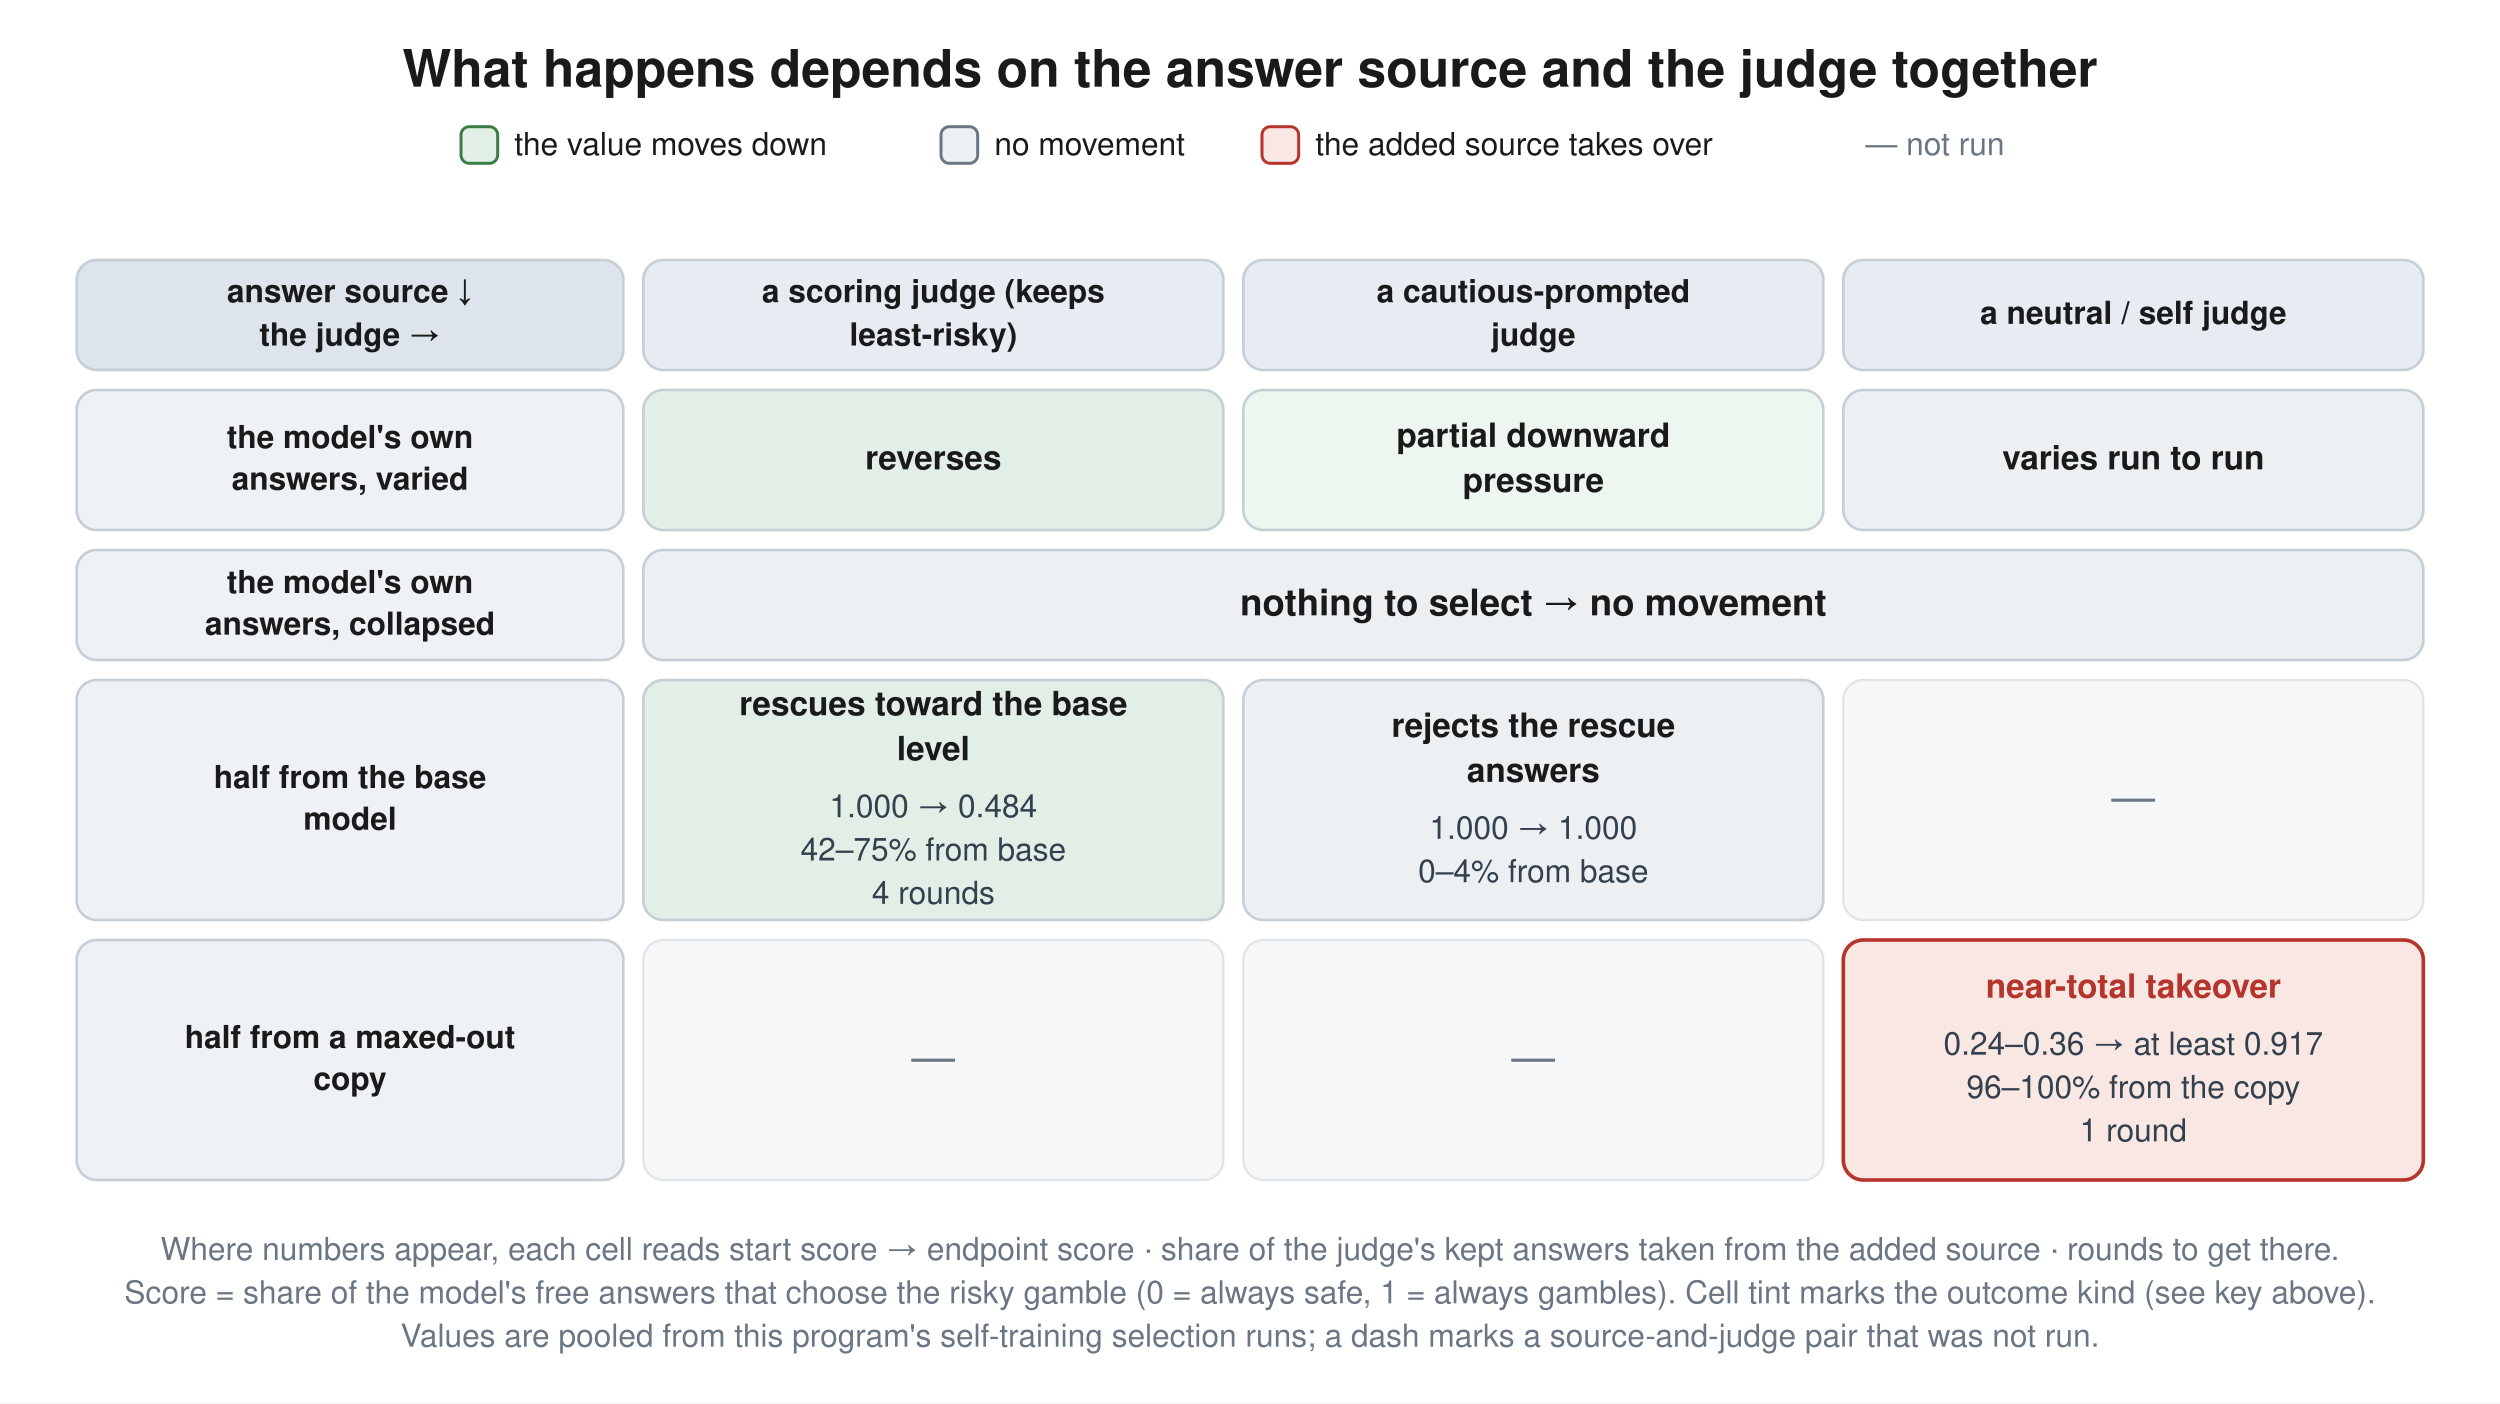
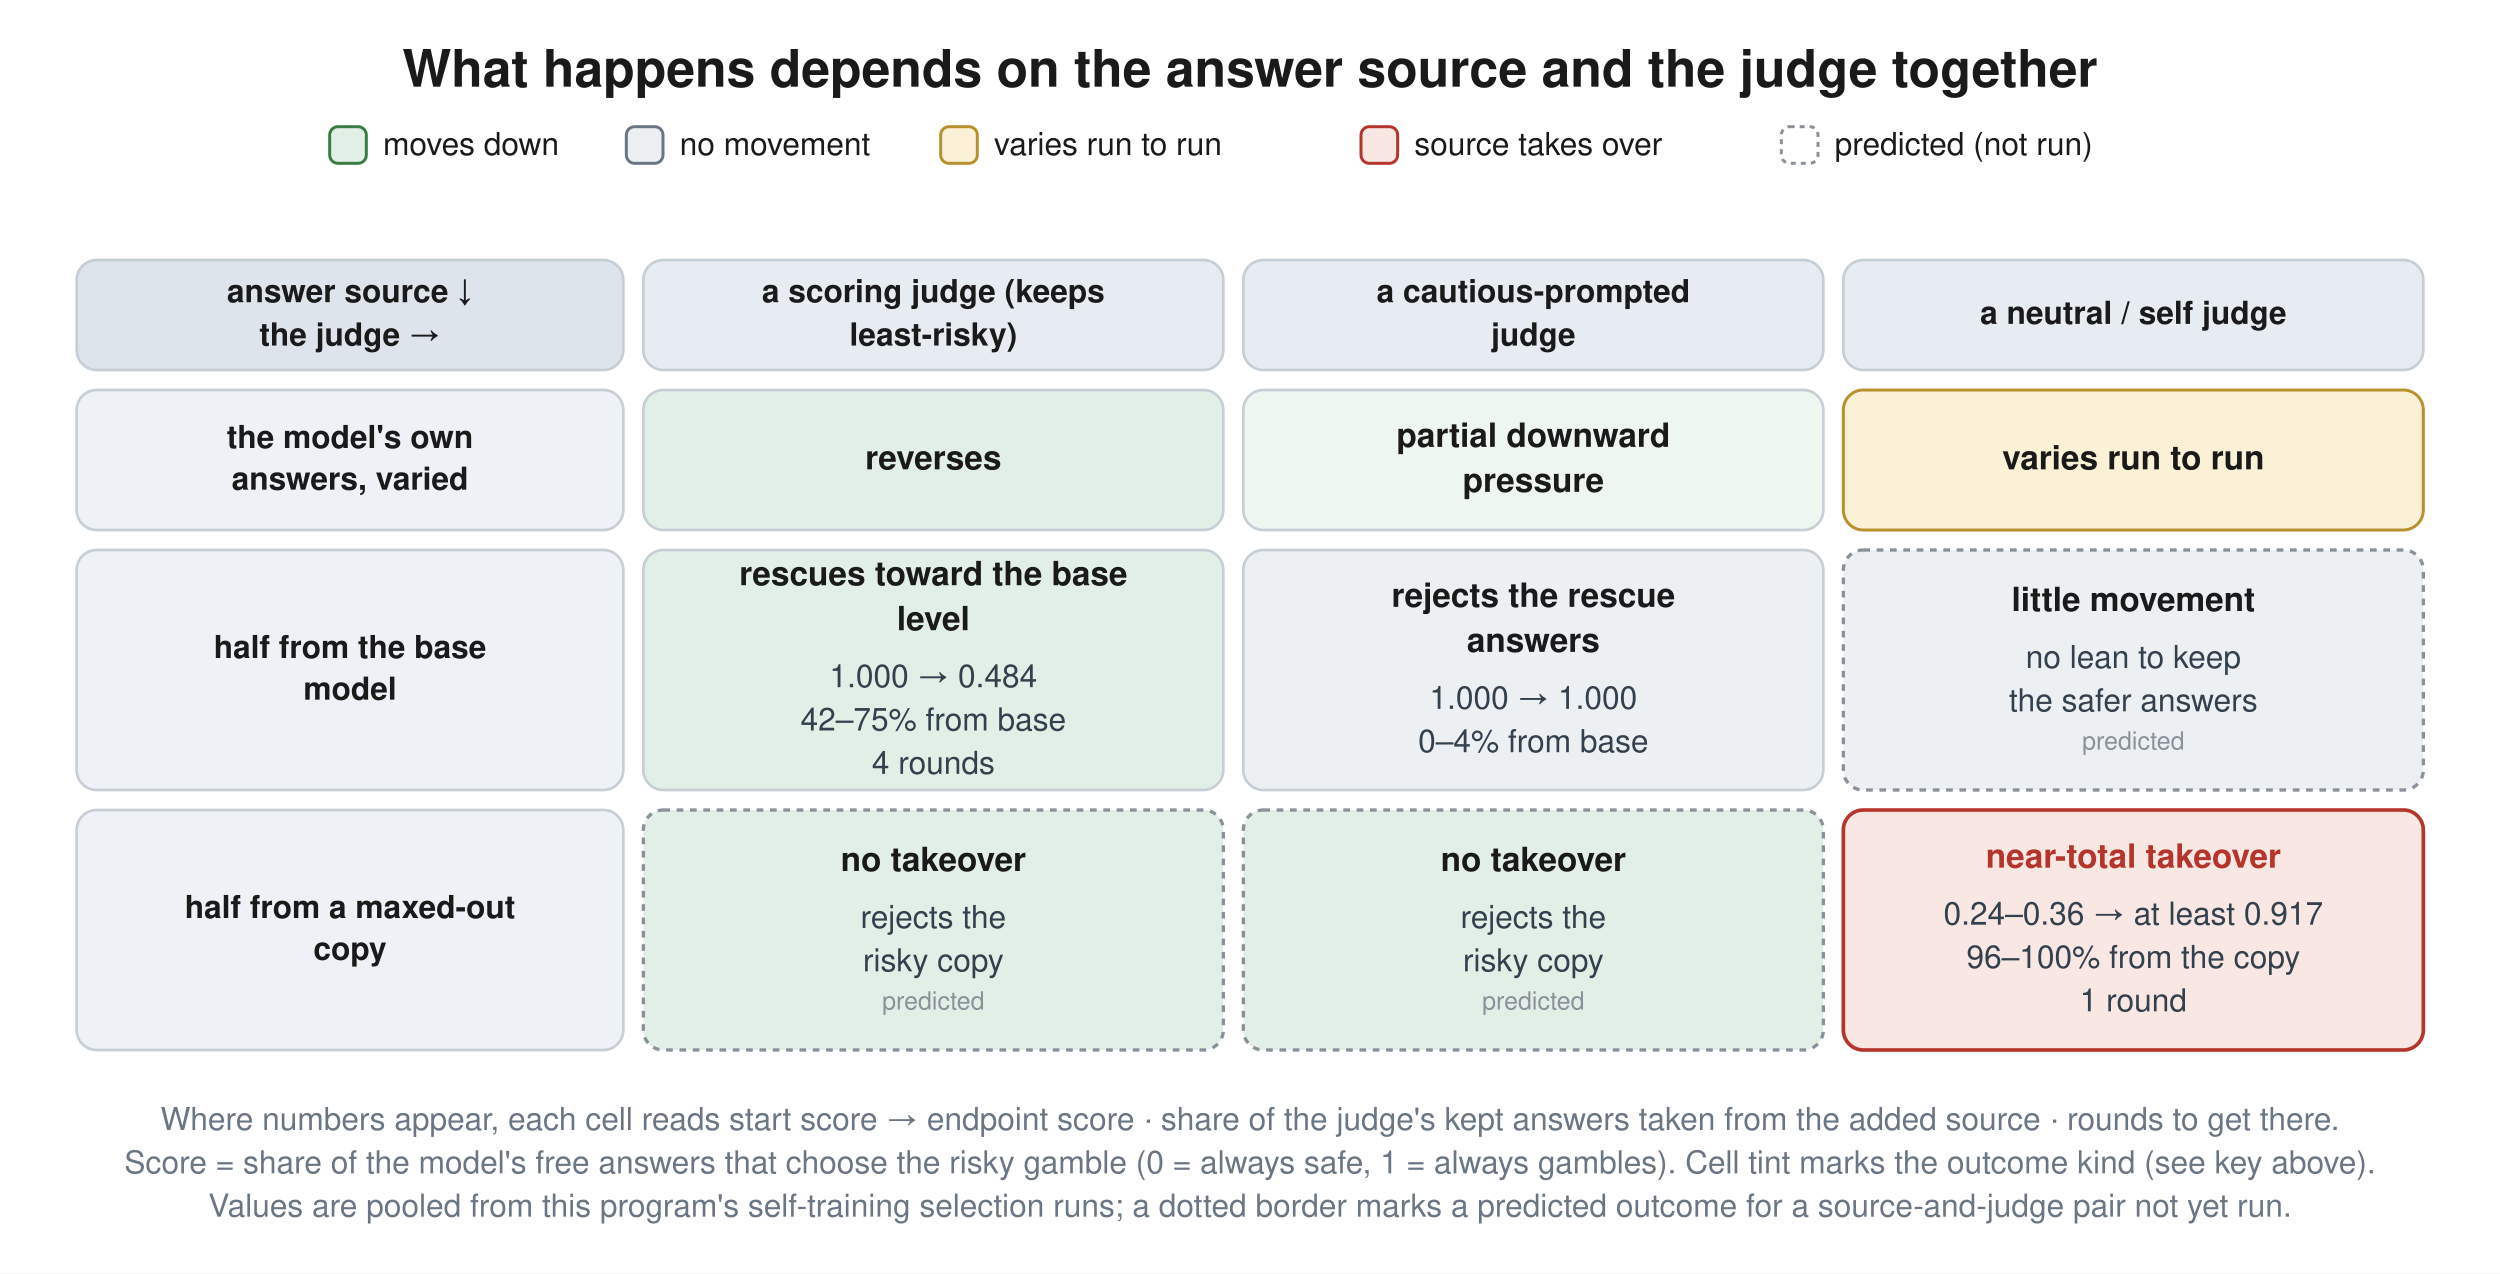
- <svg xmlns="http://www.w3.org/2000/svg" viewBox="0 0 1500 842" font-family="Helvetica, Arial, sans-serif">
-   <rect width="1500" height="842" fill="white" />
+ <svg xmlns="http://www.w3.org/2000/svg" viewBox="0 0 1500 764" font-family="Helvetica, Arial, sans-serif">
+   <rect width="1500" height="764" fill="white" />
  <text x="750.0" y="52.0" text-anchor="middle" font-family="Helvetica, Arial, sans-serif" font-size="31" font-weight="bold" fill="#1a1a1a">What happens depends on the answer source and the judge together</text>
-   <rect x="276.6" y="76.0" width="22" height="22" rx="5" fill="#e2efe6" stroke="#3a7d44" stroke-width="1.8" />
-   <text x="308.6" y="93.0" font-family="Helvetica, Arial, sans-serif" font-size="19" font-weight="normal" fill="#1a1a1a">the value moves down</text>
-   <rect x="564.6" y="76.0" width="22" height="22" rx="5" fill="#edf0f3" stroke="#6b7684" stroke-width="1.8" />
-   <text x="596.6" y="93.0" font-family="Helvetica, Arial, sans-serif" font-size="19" font-weight="normal" fill="#1a1a1a">no movement</text>
-   <rect x="757.2" y="76.0" width="22" height="22" rx="5" fill="#f8e7e3" stroke="#b5342c" stroke-width="1.8" />
-   <text x="789.2" y="93.0" font-family="Helvetica, Arial, sans-serif" font-size="19" font-weight="normal" fill="#1a1a1a">the added source takes over</text>
-   <text x="1119.4" y="93.0" font-family="Helvetica, Arial, sans-serif" font-size="19" font-weight="normal" fill="#6b7684">—  not run</text>
+   <rect x="197.8" y="76.0" width="22" height="22" rx="5" fill="#e2efe6" stroke="#3a7d44" stroke-width="1.8" />
+   <text x="229.8" y="93.0" font-family="Helvetica, Arial, sans-serif" font-size="19" font-weight="normal" fill="#1a1a1a">moves down</text>
+   <rect x="375.8" y="76.0" width="22" height="22" rx="5" fill="#edf0f3" stroke="#6b7684" stroke-width="1.8" />
+   <text x="407.8" y="93.0" font-family="Helvetica, Arial, sans-serif" font-size="19" font-weight="normal" fill="#1a1a1a">no movement</text>
+   <rect x="564.4" y="76.0" width="22" height="22" rx="5" fill="#fbf1d6" stroke="#b8912e" stroke-width="1.8" />
+   <text x="596.4" y="93.0" font-family="Helvetica, Arial, sans-serif" font-size="19" font-weight="normal" fill="#1a1a1a">varies run to run</text>
+   <rect x="816.6" y="76.0" width="22" height="22" rx="5" fill="#f8e7e3" stroke="#b5342c" stroke-width="1.8" />
+   <text x="848.6" y="93.0" font-family="Helvetica, Arial, sans-serif" font-size="19" font-weight="normal" fill="#1a1a1a">source takes over</text>
+   <rect x="1068.8" y="76.0" width="22" height="22" rx="5" fill="white" stroke="#8a919a" stroke-width="1.8" stroke-dasharray="3 3" />
+   <text x="1100.8" y="93.0" font-family="Helvetica, Arial, sans-serif" font-size="19" font-weight="normal" fill="#1a1a1a">predicted (not run)</text>
  <rect x="46.0" y="156.0" width="328.0" height="66.0" rx="12" fill="#dde4ec" stroke="#c6ced6" stroke-width="1.6" />
  <text x="210.0" y="181.3" text-anchor="middle" font-family="Helvetica, Arial, sans-serif" font-size="19" font-weight="bold" fill="#1a1a1a">answer source  ↓</text>
  <text x="210.0" y="207.3" text-anchor="middle" font-family="Helvetica, Arial, sans-serif" font-size="19" font-weight="bold" fill="#1a1a1a">the judge  →</text>
  <rect x="386.0" y="156.0" width="348.0" height="66.0" rx="12" fill="#e6ecf2" stroke="#c6ced6" stroke-width="1.6" />
  <text x="560.0" y="181.3" text-anchor="middle" font-family="Helvetica, Arial, sans-serif" font-size="19" font-weight="bold" fill="#1a1a1a">a scoring judge (keeps</text>
  <text x="560.0" y="207.3" text-anchor="middle" font-family="Helvetica, Arial, sans-serif" font-size="19" font-weight="bold" fill="#1a1a1a">least-risky)</text>
  <rect x="746.0" y="156.0" width="348.0" height="66.0" rx="12" fill="#e6ecf2" stroke="#c6ced6" stroke-width="1.6" />
  <text x="920.0" y="181.3" text-anchor="middle" font-family="Helvetica, Arial, sans-serif" font-size="19" font-weight="bold" fill="#1a1a1a">a cautious-prompted</text>
  <text x="920.0" y="207.3" text-anchor="middle" font-family="Helvetica, Arial, sans-serif" font-size="19" font-weight="bold" fill="#1a1a1a">judge</text>
  <rect x="1106.0" y="156.0" width="348.0" height="66.0" rx="12" fill="#e6ecf2" stroke="#c6ced6" stroke-width="1.6" />
  <text x="1280.0" y="194.3" text-anchor="middle" font-family="Helvetica, Arial, sans-serif" font-size="19" font-weight="bold" fill="#1a1a1a">a neutral / self judge</text>
  <rect x="46.0" y="234.0" width="328.0" height="84.0" rx="12" fill="#eef2f6" stroke="#c6ced6" stroke-width="1.6" />
  <text x="210.0" y="268.8" text-anchor="middle" font-family="Helvetica, Arial, sans-serif" font-size="19" font-weight="bold" fill="#1a1a1a">the model's own</text>
  <text x="210.0" y="293.8" text-anchor="middle" font-family="Helvetica, Arial, sans-serif" font-size="19" font-weight="bold" fill="#1a1a1a">answers, varied</text>
  <rect x="386.0" y="234.0" width="348.0" height="84.0" rx="12" fill="#e2efe6" stroke="#c6ced6" stroke-width="1.6" />
  <text x="560.0" y="281.6" text-anchor="middle" font-family="Helvetica, Arial, sans-serif" font-size="20" font-weight="bold" fill="#1a1a1a">reverses</text>
  <rect x="746.0" y="234.0" width="348.0" height="84.0" rx="12" fill="#eef6f0" stroke="#c6ced6" stroke-width="1.6" />
  <text x="920.0" y="268.1" text-anchor="middle" font-family="Helvetica, Arial, sans-serif" font-size="20" font-weight="bold" fill="#1a1a1a">partial downward</text>
  <text x="920.0" y="295.1" text-anchor="middle" font-family="Helvetica, Arial, sans-serif" font-size="20" font-weight="bold" fill="#1a1a1a">pressure</text>
-   <rect x="1106.0" y="234.0" width="348.0" height="84.0" rx="12" fill="#edf0f3" stroke="#c6ced6" stroke-width="1.6" />
+   <rect x="1106.0" y="234.0" width="348.0" height="84.0" rx="12" fill="#fbf1d6" stroke="#b8912e" stroke-width="1.8" />
  <text x="1280.0" y="281.6" text-anchor="middle" font-family="Helvetica, Arial, sans-serif" font-size="20" font-weight="bold" fill="#1a1a1a">varies run to run</text>
-   <rect x="46.0" y="330.0" width="328.0" height="66.0" rx="12" fill="#eef2f6" stroke="#c6ced6" stroke-width="1.6" />
-   <text x="210.0" y="355.8" text-anchor="middle" font-family="Helvetica, Arial, sans-serif" font-size="19" font-weight="bold" fill="#1a1a1a">the model's own</text>
-   <text x="210.0" y="380.8" text-anchor="middle" font-family="Helvetica, Arial, sans-serif" font-size="19" font-weight="bold" fill="#1a1a1a">answers, collapsed</text>
-   <rect x="386.0" y="330.0" width="1068.0" height="66.0" rx="12" fill="#edf0f3" stroke="#c6ced6" stroke-width="1.6" />
-   <text x="920.0" y="369.2" text-anchor="middle" font-family="Helvetica, Arial, sans-serif" font-size="22" font-weight="bold" fill="#1a1a1a">nothing to select → no movement</text>
-   <rect x="46.0" y="408.0" width="328.0" height="144.0" rx="12" fill="#eef2f6" stroke="#c6ced6" stroke-width="1.6" />
-   <text x="210.0" y="472.8" text-anchor="middle" font-family="Helvetica, Arial, sans-serif" font-size="19" font-weight="bold" fill="#1a1a1a">half from the base</text>
-   <text x="210.0" y="497.8" text-anchor="middle" font-family="Helvetica, Arial, sans-serif" font-size="19" font-weight="bold" fill="#1a1a1a">model</text>
-   <rect x="386.0" y="408.0" width="348.0" height="144.0" rx="12" fill="#e2efe6" stroke="#c6ced6" stroke-width="1.6" />
-   <text x="560.0" y="429.1" text-anchor="middle" font-family="Helvetica, Arial, sans-serif" font-size="20" font-weight="bold" fill="#1a1a1a">rescues toward the base</text>
-   <text x="560.0" y="456.1" text-anchor="middle" font-family="Helvetica, Arial, sans-serif" font-size="20" font-weight="bold" fill="#1a1a1a">level</text>
-   <text x="560.0" y="468.3" text-anchor="middle" font-family="Helvetica, Arial, sans-serif" font-size="1" font-weight="normal" fill="#6b7684" />
-   <text x="560.0" y="490.3" text-anchor="middle" font-family="Helvetica, Arial, sans-serif" font-size="19" font-weight="normal" fill="#33404d">1.000 → 0.484</text>
-   <text x="560.0" y="516.3" text-anchor="middle" font-family="Helvetica, Arial, sans-serif" font-size="19" font-weight="normal" fill="#33404d">42–75% from base</text>
-   <text x="560.0" y="542.3" text-anchor="middle" font-family="Helvetica, Arial, sans-serif" font-size="19" font-weight="normal" fill="#33404d">4 rounds</text>
-   <rect x="746.0" y="408.0" width="348.0" height="144.0" rx="12" fill="#edf0f3" stroke="#c6ced6" stroke-width="1.6" />
-   <text x="920.0" y="442.1" text-anchor="middle" font-family="Helvetica, Arial, sans-serif" font-size="20" font-weight="bold" fill="#1a1a1a">rejects the rescue</text>
-   <text x="920.0" y="469.1" text-anchor="middle" font-family="Helvetica, Arial, sans-serif" font-size="20" font-weight="bold" fill="#1a1a1a">answers</text>
-   <text x="920.0" y="481.3" text-anchor="middle" font-family="Helvetica, Arial, sans-serif" font-size="1" font-weight="normal" fill="#6b7684" />
-   <text x="920.0" y="503.3" text-anchor="middle" font-family="Helvetica, Arial, sans-serif" font-size="19" font-weight="normal" fill="#33404d">1.000 → 1.000</text>
-   <text x="920.0" y="529.3" text-anchor="middle" font-family="Helvetica, Arial, sans-serif" font-size="19" font-weight="normal" fill="#33404d">0–4% from base</text>
-   <rect x="1106.0" y="408.0" width="348.0" height="144.0" rx="12" fill="#f6f7f8" stroke="#e0e4e9" stroke-width="1.4" />
-   <text x="1280.0" y="487.3" text-anchor="middle" font-family="Helvetica, Arial, sans-serif" font-size="26" font-weight="normal" fill="#6b7684">—</text>
-   <rect x="46.0" y="564.0" width="328.0" height="144.0" rx="12" fill="#eef2f6" stroke="#c6ced6" stroke-width="1.6" />
-   <text x="210.0" y="628.8" text-anchor="middle" font-family="Helvetica, Arial, sans-serif" font-size="19" font-weight="bold" fill="#1a1a1a">half from a maxed-out</text>
-   <text x="210.0" y="653.8" text-anchor="middle" font-family="Helvetica, Arial, sans-serif" font-size="19" font-weight="bold" fill="#1a1a1a">copy</text>
-   <rect x="386.0" y="564.0" width="348.0" height="144.0" rx="12" fill="#f6f7f8" stroke="#e0e4e9" stroke-width="1.4" />
-   <text x="560.0" y="643.3" text-anchor="middle" font-family="Helvetica, Arial, sans-serif" font-size="26" font-weight="normal" fill="#6b7684">—</text>
-   <rect x="746.0" y="564.0" width="348.0" height="144.0" rx="12" fill="#f6f7f8" stroke="#e0e4e9" stroke-width="1.4" />
-   <text x="920.0" y="643.3" text-anchor="middle" font-family="Helvetica, Arial, sans-serif" font-size="26" font-weight="normal" fill="#6b7684">—</text>
-   <rect x="1106.0" y="564.0" width="348.0" height="144.0" rx="12" fill="#f8e7e3" stroke="#b5342c" stroke-width="2.2" />
-   <text x="1280.0" y="598.6" text-anchor="middle" font-family="Helvetica, Arial, sans-serif" font-size="20" font-weight="bold" fill="#b5342c">near-total takeover</text>
-   <text x="1280.0" y="610.8" text-anchor="middle" font-family="Helvetica, Arial, sans-serif" font-size="1" font-weight="normal" fill="#6b7684" />
-   <text x="1280.0" y="632.8" text-anchor="middle" font-family="Helvetica, Arial, sans-serif" font-size="19" font-weight="normal" fill="#33404d">0.24–0.36 → at least 0.917</text>
-   <text x="1280.0" y="658.8" text-anchor="middle" font-family="Helvetica, Arial, sans-serif" font-size="19" font-weight="normal" fill="#33404d">96–100% from the copy</text>
-   <text x="1280.0" y="684.8" text-anchor="middle" font-family="Helvetica, Arial, sans-serif" font-size="19" font-weight="normal" fill="#33404d">1 round</text>
-   <text x="750.0" y="756.0" text-anchor="middle" font-family="Helvetica, Arial, sans-serif" font-size="19" font-weight="normal" fill="#6b7684">Where numbers appear, each cell reads  start score → endpoint score  ·  share of the judge's kept answers taken from the added source  ·  rounds to get there.</text>
-   <text x="750.0" y="782.0" text-anchor="middle" font-family="Helvetica, Arial, sans-serif" font-size="19" font-weight="normal" fill="#6b7684">Score = share of the model's free answers that choose the risky gamble (0 = always safe, 1 = always gambles). Cell tint marks the outcome kind (see key above).</text>
-   <text x="750.0" y="808.0" text-anchor="middle" font-family="Helvetica, Arial, sans-serif" font-size="19" font-weight="normal" fill="#6b7684">Values are pooled from this program's self-training selection runs; a dash marks a source-and-judge pair that was not run.</text>
+   <rect x="46.0" y="330.0" width="328.0" height="144.0" rx="12" fill="#eef2f6" stroke="#c6ced6" stroke-width="1.6" />
+   <text x="210.0" y="394.8" text-anchor="middle" font-family="Helvetica, Arial, sans-serif" font-size="19" font-weight="bold" fill="#1a1a1a">half from the base</text>
+   <text x="210.0" y="419.8" text-anchor="middle" font-family="Helvetica, Arial, sans-serif" font-size="19" font-weight="bold" fill="#1a1a1a">model</text>
+   <rect x="386.0" y="330.0" width="348.0" height="144.0" rx="12" fill="#e2efe6" stroke="#c6ced6" stroke-width="1.6" />
+   <text x="560.0" y="351.1" text-anchor="middle" font-family="Helvetica, Arial, sans-serif" font-size="20" font-weight="bold" fill="#1a1a1a">rescues toward the base</text>
+   <text x="560.0" y="378.1" text-anchor="middle" font-family="Helvetica, Arial, sans-serif" font-size="20" font-weight="bold" fill="#1a1a1a">level</text>
+   <text x="560.0" y="390.3" text-anchor="middle" font-family="Helvetica, Arial, sans-serif" font-size="1" font-weight="normal" fill="#6b7684" />
+   <text x="560.0" y="412.3" text-anchor="middle" font-family="Helvetica, Arial, sans-serif" font-size="19" font-weight="normal" fill="#33404d">1.000 → 0.484</text>
+   <text x="560.0" y="438.3" text-anchor="middle" font-family="Helvetica, Arial, sans-serif" font-size="19" font-weight="normal" fill="#33404d">42–75% from base</text>
+   <text x="560.0" y="464.3" text-anchor="middle" font-family="Helvetica, Arial, sans-serif" font-size="19" font-weight="normal" fill="#33404d">4 rounds</text>
+   <rect x="746.0" y="330.0" width="348.0" height="144.0" rx="12" fill="#edf0f3" stroke="#c6ced6" stroke-width="1.6" />
+   <text x="920.0" y="364.1" text-anchor="middle" font-family="Helvetica, Arial, sans-serif" font-size="20" font-weight="bold" fill="#1a1a1a">rejects the rescue</text>
+   <text x="920.0" y="391.1" text-anchor="middle" font-family="Helvetica, Arial, sans-serif" font-size="20" font-weight="bold" fill="#1a1a1a">answers</text>
+   <text x="920.0" y="403.3" text-anchor="middle" font-family="Helvetica, Arial, sans-serif" font-size="1" font-weight="normal" fill="#6b7684" />
+   <text x="920.0" y="425.3" text-anchor="middle" font-family="Helvetica, Arial, sans-serif" font-size="19" font-weight="normal" fill="#33404d">1.000 → 1.000</text>
+   <text x="920.0" y="451.3" text-anchor="middle" font-family="Helvetica, Arial, sans-serif" font-size="19" font-weight="normal" fill="#33404d">0–4% from base</text>
+   <rect x="1106.0" y="330.0" width="348.0" height="144.0" rx="12" fill="#edf0f3" stroke="#8a919a" stroke-width="2.0" stroke-dasharray="4 4" />
+   <text x="1280.0" y="366.6" text-anchor="middle" font-family="Helvetica, Arial, sans-serif" font-size="20" font-weight="bold" fill="#1a1a1a">little movement</text>
+   <text x="1280.0" y="378.8" text-anchor="middle" font-family="Helvetica, Arial, sans-serif" font-size="1" font-weight="normal" fill="#6b7684" />
+   <text x="1280.0" y="400.8" text-anchor="middle" font-family="Helvetica, Arial, sans-serif" font-size="19" font-weight="normal" fill="#33404d">no lean to keep</text>
+   <text x="1280.0" y="426.8" text-anchor="middle" font-family="Helvetica, Arial, sans-serif" font-size="19" font-weight="normal" fill="#33404d">the safer answers</text>
+   <text x="1280.0" y="449.7" text-anchor="middle" font-family="Helvetica, Arial, sans-serif" font-size="15" font-weight="normal" fill="#8a919a">predicted</text>
+   <rect x="46.0" y="486.0" width="328.0" height="144.0" rx="12" fill="#eef2f6" stroke="#c6ced6" stroke-width="1.6" />
+   <text x="210.0" y="550.8" text-anchor="middle" font-family="Helvetica, Arial, sans-serif" font-size="19" font-weight="bold" fill="#1a1a1a">half from a maxed-out</text>
+   <text x="210.0" y="575.8" text-anchor="middle" font-family="Helvetica, Arial, sans-serif" font-size="19" font-weight="bold" fill="#1a1a1a">copy</text>
+   <rect x="386.0" y="486.0" width="348.0" height="144.0" rx="12" fill="#e2efe6" stroke="#8a919a" stroke-width="2.0" stroke-dasharray="4 4" />
+   <text x="560.0" y="522.6" text-anchor="middle" font-family="Helvetica, Arial, sans-serif" font-size="20" font-weight="bold" fill="#1a1a1a">no takeover</text>
+   <text x="560.0" y="534.8" text-anchor="middle" font-family="Helvetica, Arial, sans-serif" font-size="1" font-weight="normal" fill="#6b7684" />
+   <text x="560.0" y="556.8" text-anchor="middle" font-family="Helvetica, Arial, sans-serif" font-size="19" font-weight="normal" fill="#33404d">rejects the</text>
+   <text x="560.0" y="582.8" text-anchor="middle" font-family="Helvetica, Arial, sans-serif" font-size="19" font-weight="normal" fill="#33404d">risky copy</text>
+   <text x="560.0" y="605.7" text-anchor="middle" font-family="Helvetica, Arial, sans-serif" font-size="15" font-weight="normal" fill="#8a919a">predicted</text>
+   <rect x="746.0" y="486.0" width="348.0" height="144.0" rx="12" fill="#e2efe6" stroke="#8a919a" stroke-width="2.0" stroke-dasharray="4 4" />
+   <text x="920.0" y="522.6" text-anchor="middle" font-family="Helvetica, Arial, sans-serif" font-size="20" font-weight="bold" fill="#1a1a1a">no takeover</text>
+   <text x="920.0" y="534.8" text-anchor="middle" font-family="Helvetica, Arial, sans-serif" font-size="1" font-weight="normal" fill="#6b7684" />
+   <text x="920.0" y="556.8" text-anchor="middle" font-family="Helvetica, Arial, sans-serif" font-size="19" font-weight="normal" fill="#33404d">rejects the</text>
+   <text x="920.0" y="582.8" text-anchor="middle" font-family="Helvetica, Arial, sans-serif" font-size="19" font-weight="normal" fill="#33404d">risky copy</text>
+   <text x="920.0" y="605.7" text-anchor="middle" font-family="Helvetica, Arial, sans-serif" font-size="15" font-weight="normal" fill="#8a919a">predicted</text>
+   <rect x="1106.0" y="486.0" width="348.0" height="144.0" rx="12" fill="#f8e7e3" stroke="#b5342c" stroke-width="2.2" />
+   <text x="1280.0" y="520.6" text-anchor="middle" font-family="Helvetica, Arial, sans-serif" font-size="20" font-weight="bold" fill="#b5342c">near-total takeover</text>
+   <text x="1280.0" y="532.8" text-anchor="middle" font-family="Helvetica, Arial, sans-serif" font-size="1" font-weight="normal" fill="#6b7684" />
+   <text x="1280.0" y="554.8" text-anchor="middle" font-family="Helvetica, Arial, sans-serif" font-size="19" font-weight="normal" fill="#33404d">0.24–0.36 → at least 0.917</text>
+   <text x="1280.0" y="580.8" text-anchor="middle" font-family="Helvetica, Arial, sans-serif" font-size="19" font-weight="normal" fill="#33404d">96–100% from the copy</text>
+   <text x="1280.0" y="606.8" text-anchor="middle" font-family="Helvetica, Arial, sans-serif" font-size="19" font-weight="normal" fill="#33404d">1 round</text>
+   <text x="750.0" y="678.0" text-anchor="middle" font-family="Helvetica, Arial, sans-serif" font-size="19" font-weight="normal" fill="#6b7684">Where numbers appear, each cell reads  start score → endpoint score  ·  share of the judge's kept answers taken from the added source  ·  rounds to get there.</text>
+   <text x="750.0" y="704.0" text-anchor="middle" font-family="Helvetica, Arial, sans-serif" font-size="19" font-weight="normal" fill="#6b7684">Score = share of the model's free answers that choose the risky gamble (0 = always safe, 1 = always gambles). Cell tint marks the outcome kind (see key above).</text>
+   <text x="750.0" y="730.0" text-anchor="middle" font-family="Helvetica, Arial, sans-serif" font-size="19" font-weight="normal" fill="#6b7684">Values are pooled from this program's self-training selection runs; a dotted border marks a predicted outcome for a source-and-judge pair not yet run.</text>
</svg>
